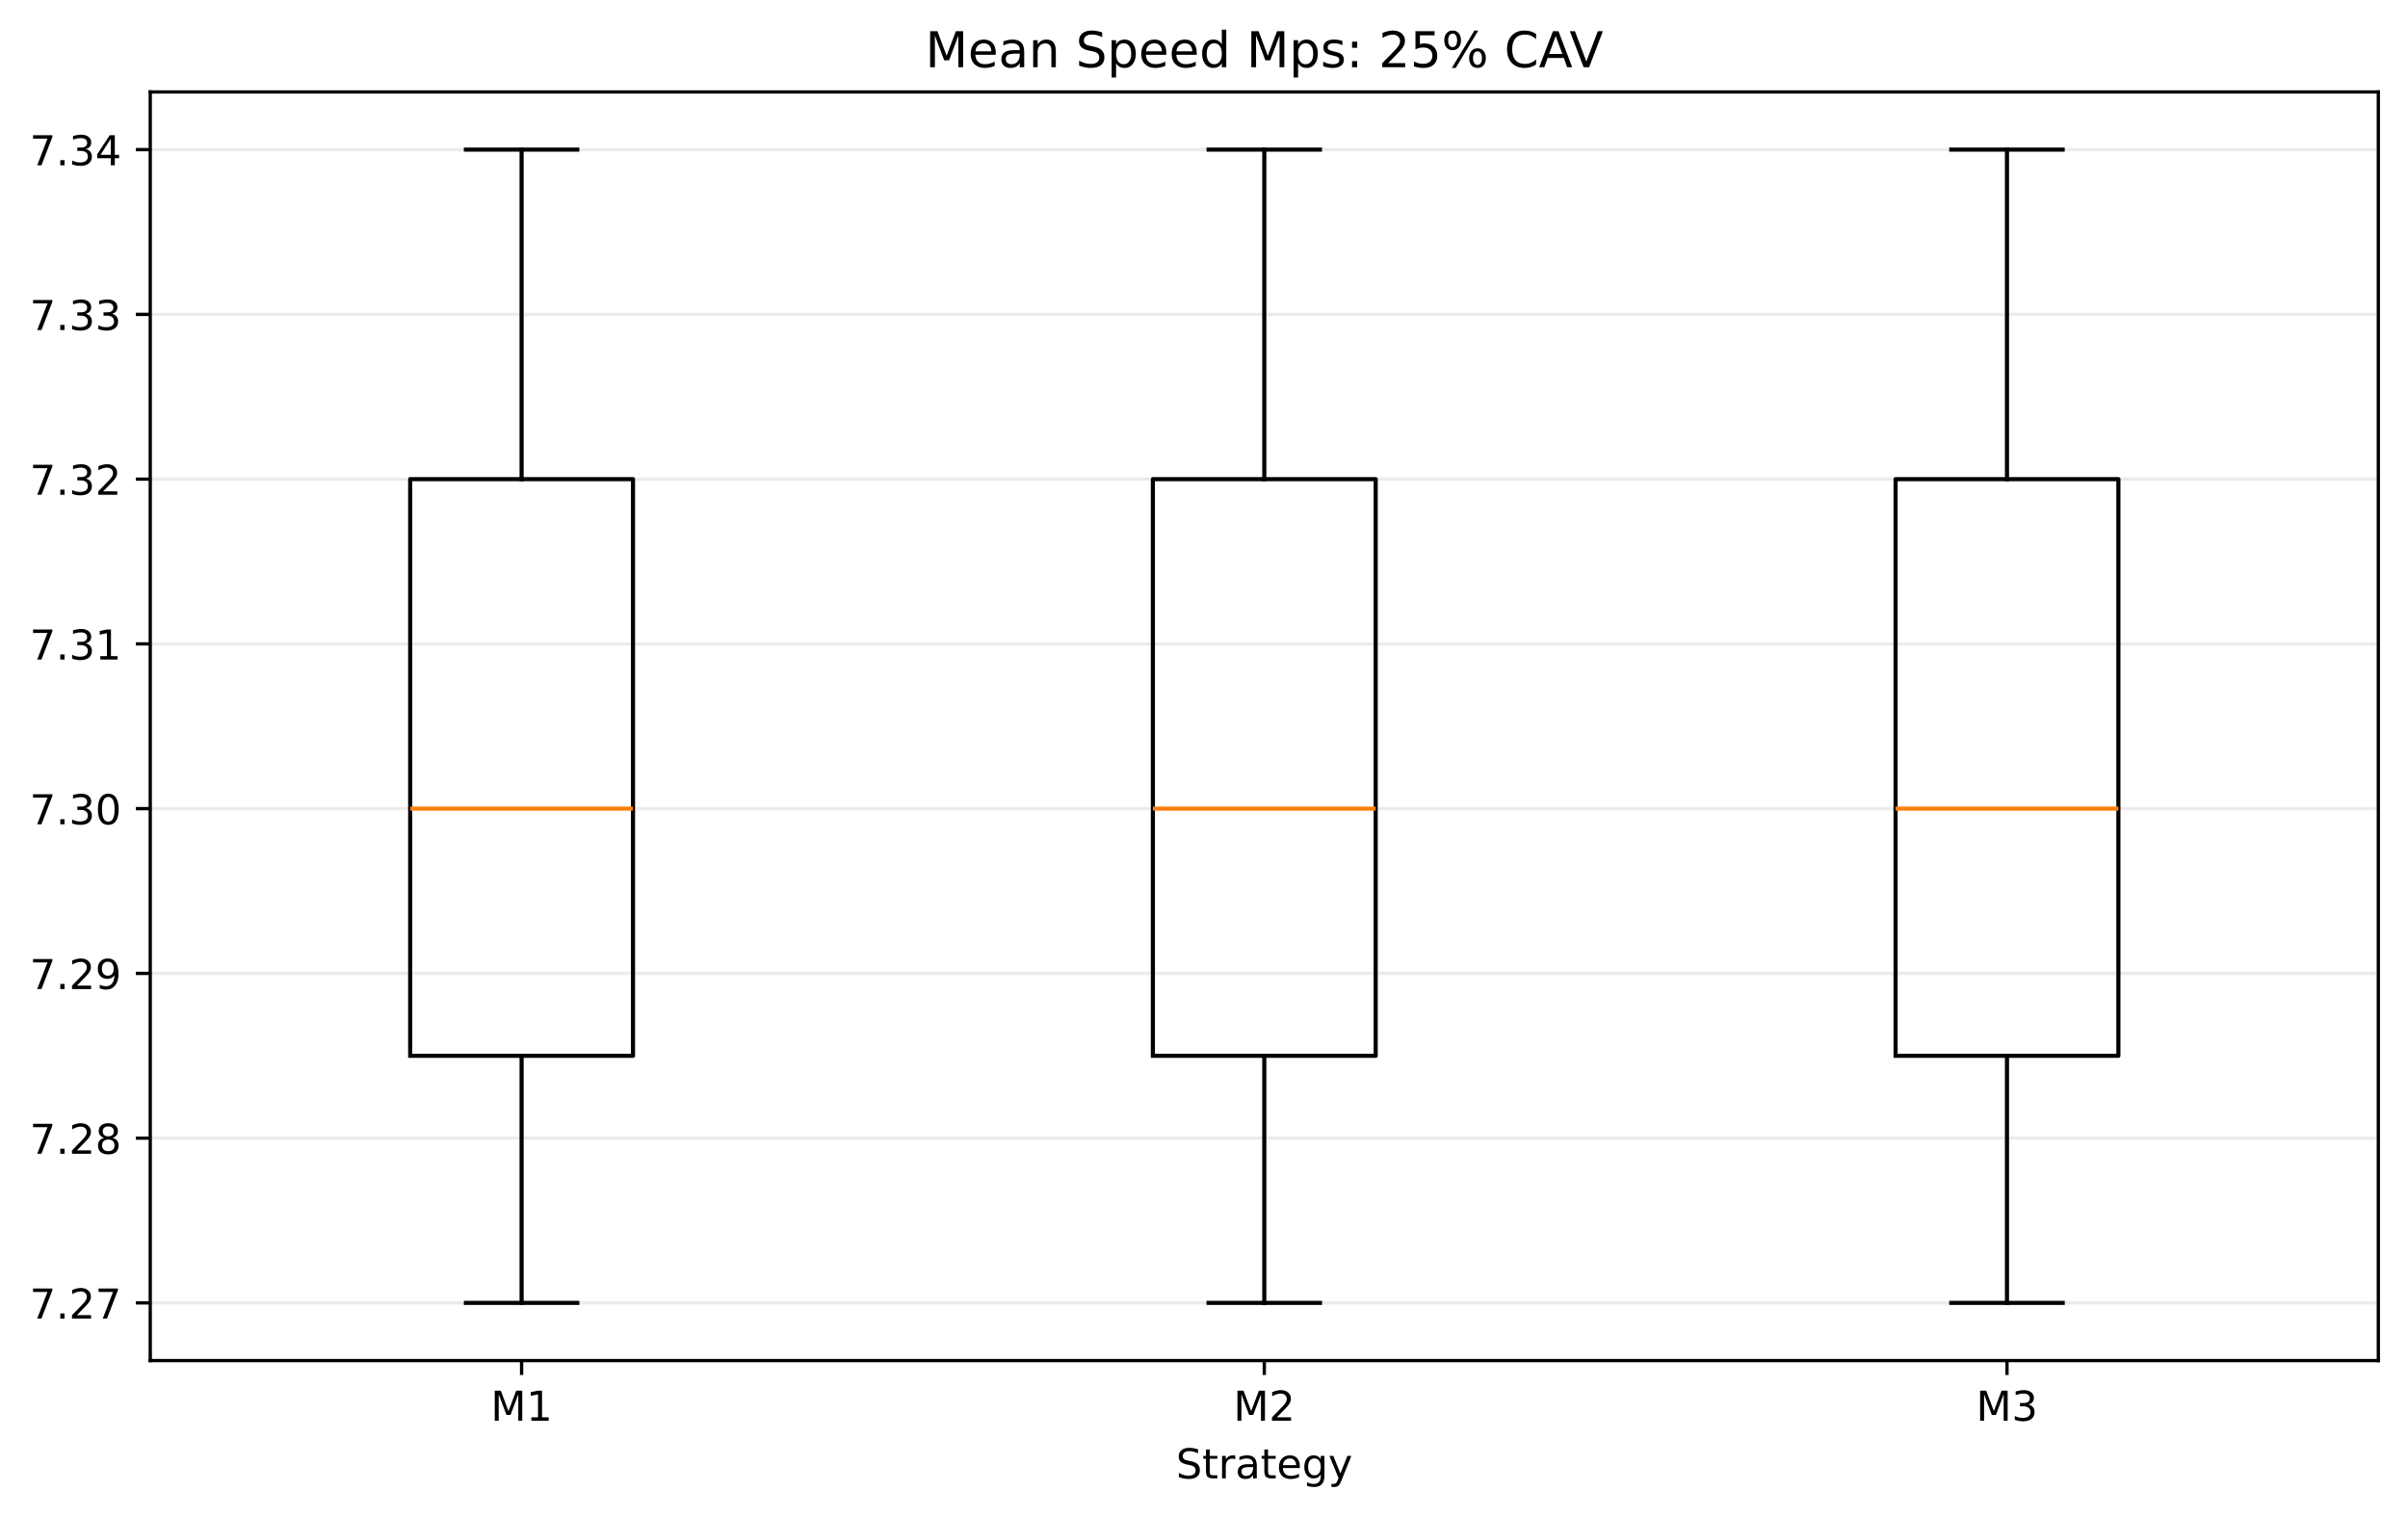
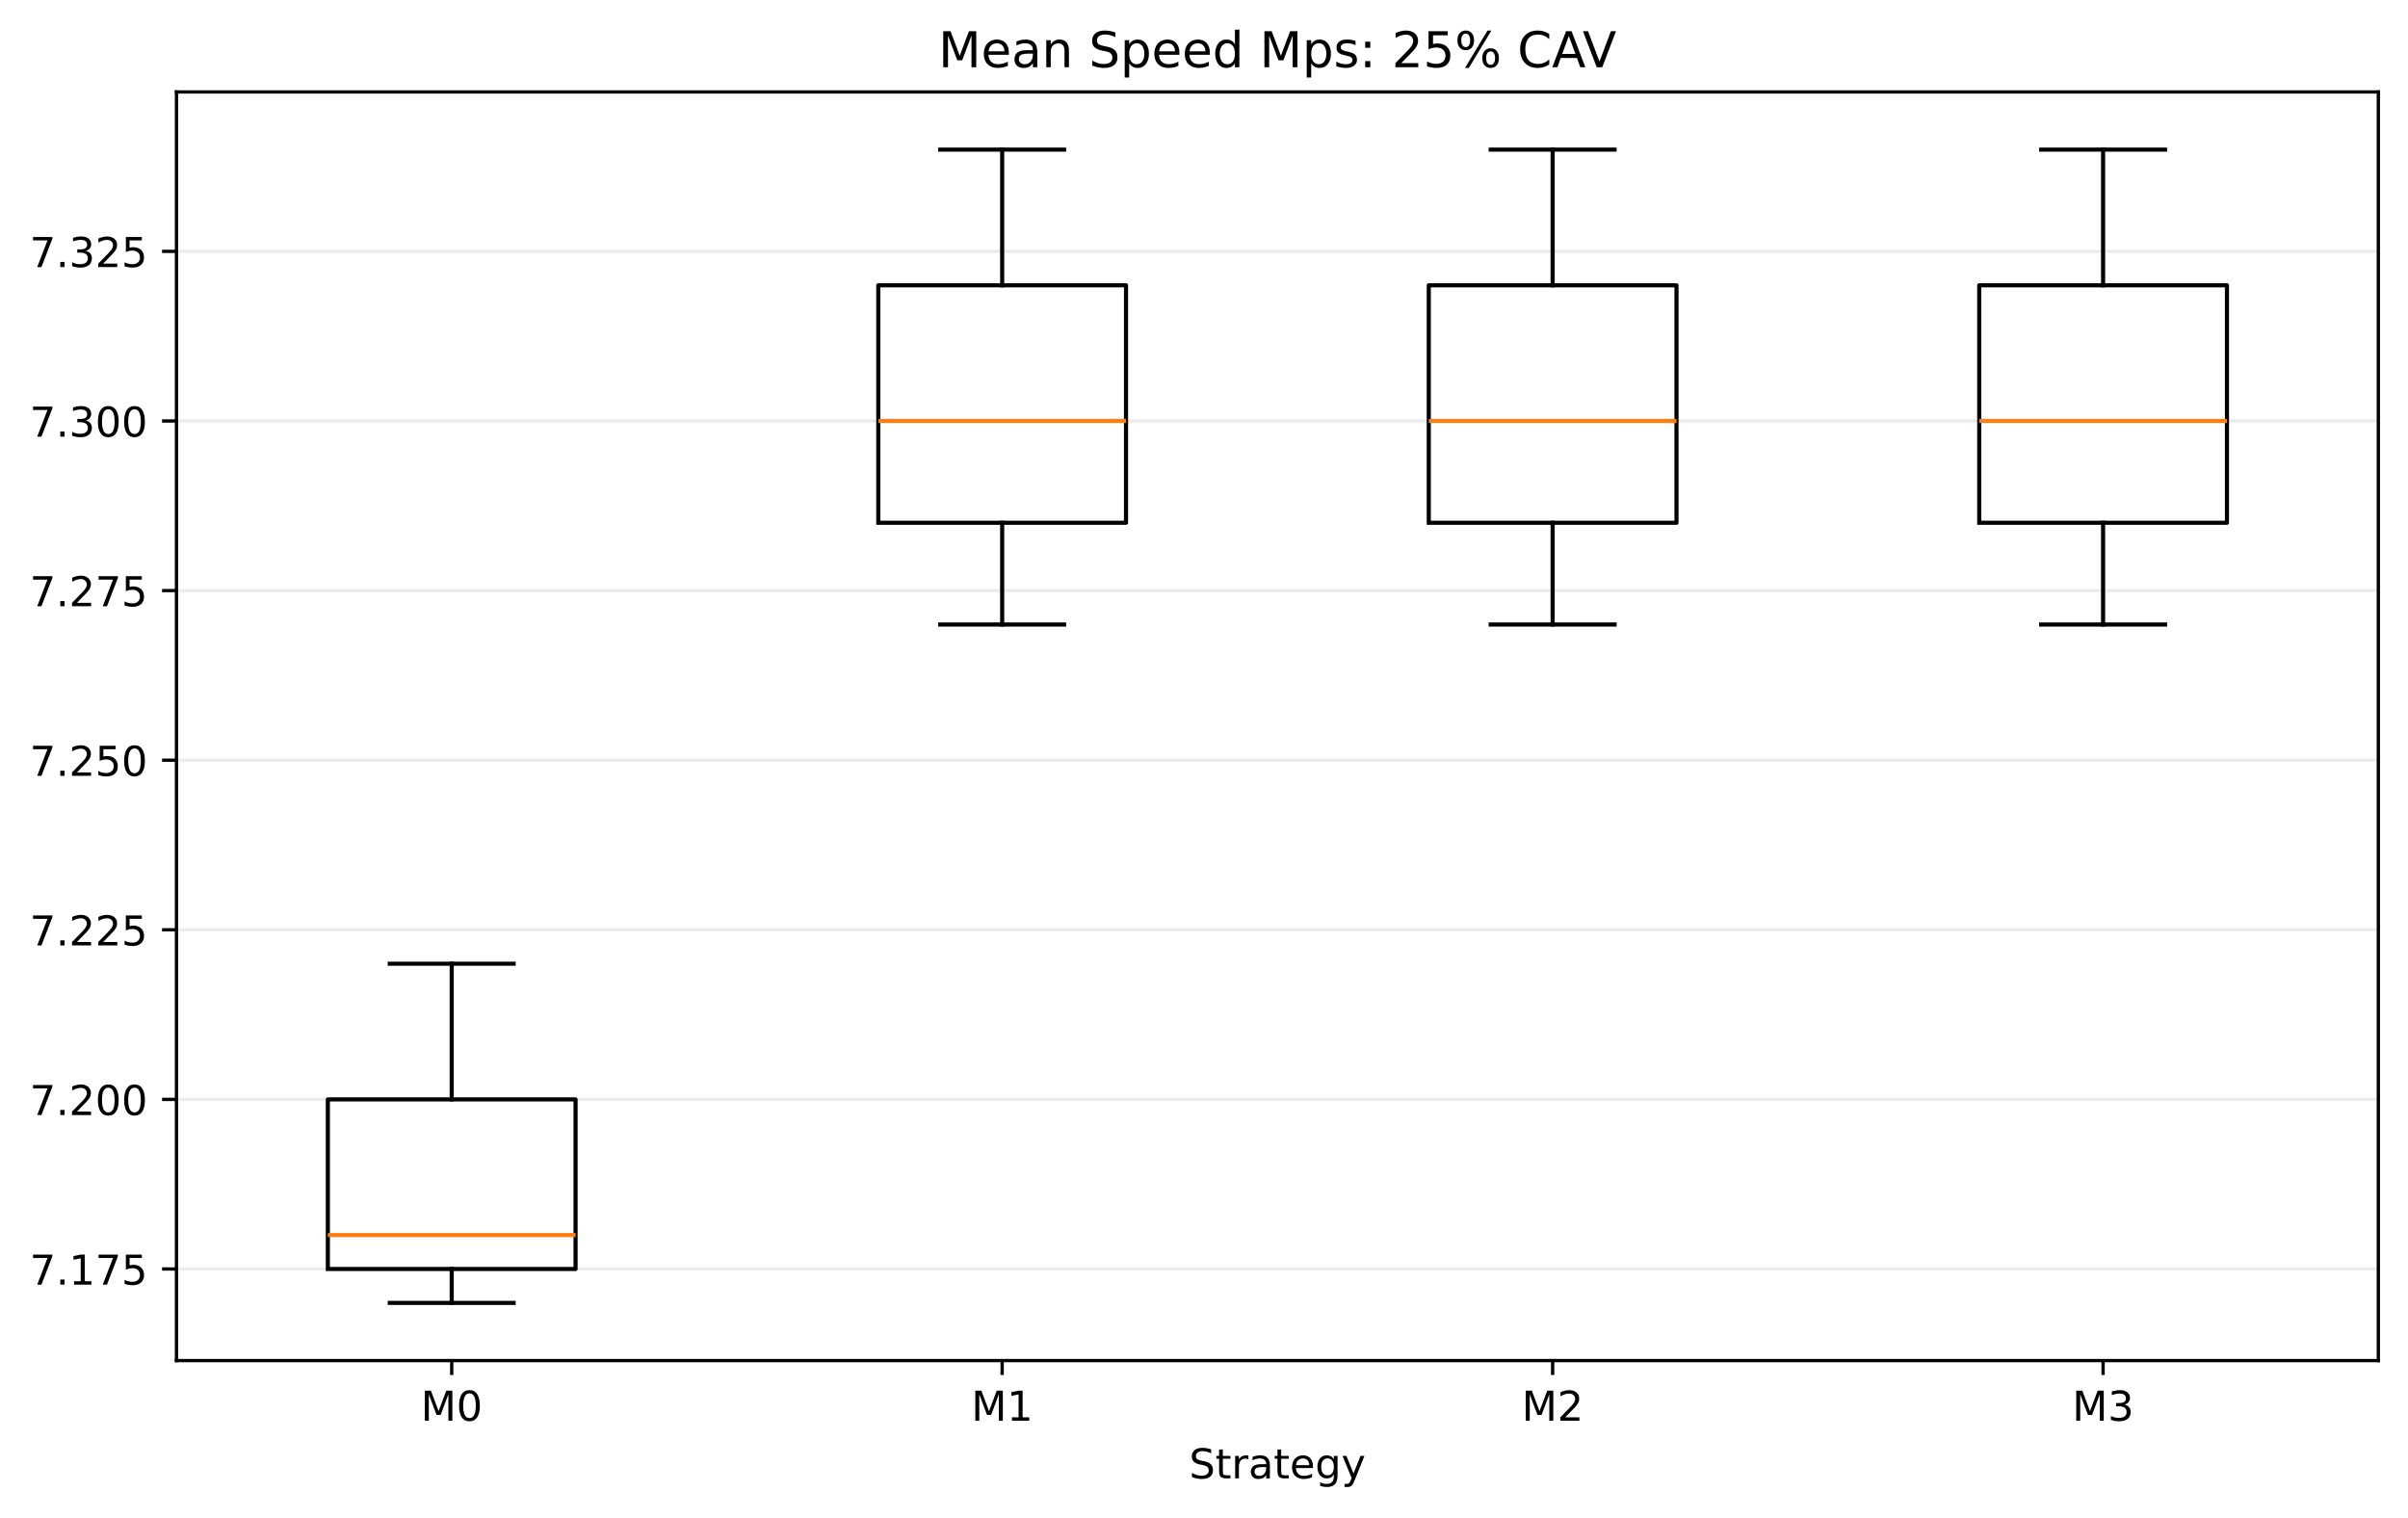
<svg xmlns="http://www.w3.org/2000/svg" xmlns:xlink="http://www.w3.org/1999/xlink" width="584.4pt" height="368.4pt" viewBox="0 0 584.4 368.4" version="1.1">
  <defs>
    <style type="text/css">*{stroke-linejoin: round; stroke-linecap: butt}</style>
  </defs>
  <g id="figure_1">
    <g id="patch_1">
      <path d="M 0 368.4  L 584.4 368.4  L 584.4 0  L 0 0  z " style="fill: #ffffff" />
    </g>
    <g id="axes_1">
      <g id="patch_2">
-         <path d="M 36.466 330.2  L 577.2 330.2  L 577.2 22.318  L 36.466 22.318  z " style="fill: #ffffff" />
+         <path d="M 42.828 330.2  L 577.2 330.2  L 577.2 22.318  L 42.828 22.318  z " style="fill: #ffffff" />
      </g>
      <g id="matplotlib.axis_1">
        <g id="xtick_1">
          <g id="line2d_1">
            <defs>
-               <path id="mbe650e6408" d="M 0 0  L 0 3.5  " style="stroke: #000000; stroke-width: 0.8" />
+               <path id="m010377d86e" d="M 0 0  L 0 3.5  " style="stroke: #000000; stroke-width: 0.8" />
            </defs>
            <g>
-               <use xlink:href="#mbe650e6408" x="126.588" y="330.2" style="stroke: #000000; stroke-width: 0.8" />
+               <use xlink:href="#m010377d86e" x="109.625" y="330.2" style="stroke: #000000; stroke-width: 0.8" />
            </g>
          </g>
          <g id="text_1">
-             <g transform="translate(119.0926 344.7972) scale(0.1 -0.1)">
+             <g transform="translate(102.1292 344.7972) scale(0.1 -0.1)">
              <defs>
                <path id="DejaVuSans-30" d="M 628 4666  L 1569 4666  L 2759 1491  L 3956 4666  L 4897 4666  L 4897 0  L 4281 0  L 4281 4097  L 3078 897  L 2444 897  L 1241 4097  L 1241 0  L 628 0  L 628 4666  z " transform="scale(0.015625)" />
+                 <path id="DejaVuSans-13" d="M 2034 4250  Q 1547 4250 1301 3770  Q 1056 3291 1056 2328  Q 1056 1369 1301 889  Q 1547 409 2034 409  Q 2525 409 2770 889  Q 3016 1369 3016 2328  Q 3016 3291 2770 3770  Q 2525 4250 2034 4250  z M 2034 4750  Q 2819 4750 3233 4129  Q 3647 3509 3647 2328  Q 3647 1150 3233 529  Q 2819 -91 2034 -91  Q 1250 -91 836 529  Q 422 1150 422 2328  Q 422 3509 836 4129  Q 1250 4750 2034 4750  z " transform="scale(0.015625)" />
+               </defs>
+               <use xlink:href="#DejaVuSans-30" />
+               <use xlink:href="#DejaVuSans-13" transform="translate(86.28125 0)" />
+             </g>
+           </g>
+         </g>
+         <g id="xtick_2">
+           <g id="line2d_2">
+             <g>
+               <use xlink:href="#m010377d86e" x="243.217" y="330.2" style="stroke: #000000; stroke-width: 0.8" />
+             </g>
+           </g>
+           <g id="text_2">
+             <g transform="translate(235.7221 344.7972) scale(0.1 -0.1)">
+               <defs>
                <path id="DejaVuSans-14" d="M 794 531  L 1825 531  L 1825 4091  L 703 3866  L 703 4441  L 1819 4666  L 2450 4666  L 2450 531  L 3481 531  L 3481 0  L 794 0  L 794 531  z " transform="scale(0.015625)" />
              </defs>
              <use xlink:href="#DejaVuSans-30" />
              <use xlink:href="#DejaVuSans-14" transform="translate(86.28125 0)" />
            </g>
          </g>
        </g>
-         <g id="xtick_2">
-           <g id="line2d_2">
-             <g>
-               <use xlink:href="#mbe650e6408" x="306.833" y="330.2" style="stroke: #000000; stroke-width: 0.8" />
-             </g>
-           </g>
-           <g id="text_2">
-             <g transform="translate(299.3373 344.7972) scale(0.1 -0.1)">
+         <g id="xtick_3">
+           <g id="line2d_3">
+             <g>
+               <use xlink:href="#m010377d86e" x="376.81" y="330.2" style="stroke: #000000; stroke-width: 0.8" />
+             </g>
+           </g>
+           <g id="text_3">
+             <g transform="translate(369.3149 344.7972) scale(0.1 -0.1)">
              <defs>
                <path id="DejaVuSans-15" d="M 1228 531  L 3431 531  L 3431 0  L 469 0  L 469 531  Q 828 903 1448 1529  Q 2069 2156 2228 2338  Q 2531 2678 2651 2914  Q 2772 3150 2772 3378  Q 2772 3750 2511 3984  Q 2250 4219 1831 4219  Q 1534 4219 1204 4116  Q 875 4013 500 3803  L 500 4441  Q 881 4594 1212 4672  Q 1544 4750 1819 4750  Q 2544 4750 2975 4387  Q 3406 4025 3406 3419  Q 3406 3131 3298 2873  Q 3191 2616 2906 2266  Q 2828 2175 2409 1742  Q 1991 1309 1228 531  z " transform="scale(0.015625)" />
              </defs>
              <use xlink:href="#DejaVuSans-30" />
              <use xlink:href="#DejaVuSans-15" transform="translate(86.28125 0)" />
            </g>
          </g>
        </g>
-         <g id="xtick_3">
-           <g id="line2d_3">
-             <g>
-               <use xlink:href="#mbe650e6408" x="487.077" y="330.2" style="stroke: #000000; stroke-width: 0.8" />
-             </g>
-           </g>
-           <g id="text_3">
-             <g transform="translate(479.5819 344.7972) scale(0.1 -0.1)">
+         <g id="xtick_4">
+           <g id="line2d_4">
+             <g>
+               <use xlink:href="#m010377d86e" x="510.403" y="330.2" style="stroke: #000000; stroke-width: 0.8" />
+             </g>
+           </g>
+           <g id="text_4">
+             <g transform="translate(502.9078 344.7972) scale(0.1 -0.1)">
              <defs>
                <path id="DejaVuSans-16" d="M 2597 2516  Q 3050 2419 3304 2112  Q 3559 1806 3559 1356  Q 3559 666 3084 287  Q 2609 -91 1734 -91  Q 1441 -91 1130 -33  Q 819 25 488 141  L 488 750  Q 750 597 1062 519  Q 1375 441 1716 441  Q 2309 441 2620 675  Q 2931 909 2931 1356  Q 2931 1769 2642 2001  Q 2353 2234 1838 2234  L 1294 2234  L 1294 2753  L 1863 2753  Q 2328 2753 2575 2939  Q 2822 3125 2822 3475  Q 2822 3834 2567 4026  Q 2313 4219 1838 4219  Q 1578 4219 1281 4162  Q 984 4106 628 3988  L 628 4550  Q 988 4650 1302 4700  Q 1616 4750 1894 4750  Q 2613 4750 3031 4423  Q 3450 4097 3450 3541  Q 3450 3153 3228 2886  Q 3006 2619 2597 2516  z " transform="scale(0.015625)" />
              </defs>
              <use xlink:href="#DejaVuSans-30" />
              <use xlink:href="#DejaVuSans-16" transform="translate(86.28125 0)" />
            </g>
          </g>
        </g>
-         <g id="text_4">
-           <g transform="translate(285.4084 358.7972) scale(0.1 -0.1)">
+         <g id="text_5">
+           <g transform="translate(288.5896 358.7972) scale(0.1 -0.1)">
            <defs>
              <path id="DejaVuSans-36" d="M 3425 4513  L 3425 3897  Q 3066 4069 2747 4153  Q 2428 4238 2131 4238  Q 1616 4238 1336 4038  Q 1056 3838 1056 3469  Q 1056 3159 1242 3001  Q 1428 2844 1947 2747  L 2328 2669  Q 3034 2534 3370 2195  Q 3706 1856 3706 1288  Q 3706 609 3251 259  Q 2797 -91 1919 -91  Q 1588 -91 1214 -16  Q 841 59 441 206  L 441 856  Q 825 641 1194 531  Q 1563 422 1919 422  Q 2459 422 2753 634  Q 3047 847 3047 1241  Q 3047 1584 2836 1778  Q 2625 1972 2144 2069  L 1759 2144  Q 1053 2284 737 2584  Q 422 2884 422 3419  Q 422 4038 858 4394  Q 1294 4750 2059 4750  Q 2388 4750 2728 4690  Q 3069 4631 3425 4513  z " transform="scale(0.015625)" />
              <path id="DejaVuSans-57" d="M 1172 4494  L 1172 3500  L 2356 3500  L 2356 3053  L 1172 3053  L 1172 1153  Q 1172 725 1289 603  Q 1406 481 1766 481  L 2356 481  L 2356 0  L 1766 0  Q 1100 0 847 248  Q 594 497 594 1153  L 594 3053  L 172 3053  L 172 3500  L 594 3500  L 594 4494  L 1172 4494  z " transform="scale(0.015625)" />
              <path id="DejaVuSans-55" d="M 2631 2963  Q 2534 3019 2420 3045  Q 2306 3072 2169 3072  Q 1681 3072 1420 2755  Q 1159 2438 1159 1844  L 1159 0  L 581 0  L 581 3500  L 1159 3500  L 1159 2956  Q 1341 3275 1631 3429  Q 1922 3584 2338 3584  Q 2397 3584 2469 3576  Q 2541 3569 2628 3553  L 2631 2963  z " transform="scale(0.015625)" />
              <path id="DejaVuSans-44" d="M 2194 1759  Q 1497 1759 1228 1600  Q 959 1441 959 1056  Q 959 750 1161 570  Q 1363 391 1709 391  Q 2188 391 2477 730  Q 2766 1069 2766 1631  L 2766 1759  L 2194 1759  z M 3341 1997  L 3341 0  L 2766 0  L 2766 531  Q 2569 213 2275 61  Q 1981 -91 1556 -91  Q 1019 -91 701 211  Q 384 513 384 1019  Q 384 1609 779 1909  Q 1175 2209 1959 2209  L 2766 2209  L 2766 2266  Q 2766 2663 2505 2880  Q 2244 3097 1772 3097  Q 1472 3097 1187 3025  Q 903 2953 641 2809  L 641 3341  Q 956 3463 1253 3523  Q 1550 3584 1831 3584  Q 2591 3584 2966 3190  Q 3341 2797 3341 1997  z " transform="scale(0.015625)" />
              <path id="DejaVuSans-48" d="M 3597 1894  L 3597 1613  L 953 1613  Q 991 1019 1311 708  Q 1631 397 2203 397  Q 2534 397 2845 478  Q 3156 559 3463 722  L 3463 178  Q 3153 47 2828 -22  Q 2503 -91 2169 -91  Q 1331 -91 842 396  Q 353 884 353 1716  Q 353 2575 817 3079  Q 1281 3584 2069 3584  Q 2775 3584 3186 3129  Q 3597 2675 3597 1894  z M 3022 2063  Q 3016 2534 2758 2815  Q 2500 3097 2075 3097  Q 1594 3097 1305 2825  Q 1016 2553 972 2059  L 3022 2063  z " transform="scale(0.015625)" />
              <path id="DejaVuSans-4a" d="M 2906 1791  Q 2906 2416 2648 2759  Q 2391 3103 1925 3103  Q 1463 3103 1205 2759  Q 947 2416 947 1791  Q 947 1169 1205 825  Q 1463 481 1925 481  Q 2391 481 2648 825  Q 2906 1169 2906 1791  z M 3481 434  Q 3481 -459 3084 -895  Q 2688 -1331 1869 -1331  Q 1566 -1331 1297 -1286  Q 1028 -1241 775 -1147  L 775 -588  Q 1028 -725 1275 -790  Q 1522 -856 1778 -856  Q 2344 -856 2625 -561  Q 2906 -266 2906 331  L 2906 616  Q 2728 306 2450 153  Q 2172 0 1784 0  Q 1141 0 747 490  Q 353 981 353 1791  Q 353 2603 747 3093  Q 1141 3584 1784 3584  Q 2172 3584 2450 3431  Q 2728 3278 2906 2969  L 2906 3500  L 3481 3500  L 3481 434  z " transform="scale(0.015625)" />
              <path id="DejaVuSans-5c" d="M 2059 -325  Q 1816 -950 1584 -1140  Q 1353 -1331 966 -1331  L 506 -1331  L 506 -850  L 844 -850  Q 1081 -850 1212 -737  Q 1344 -625 1503 -206  L 1606 56  L 191 3500  L 800 3500  L 1894 763  L 2988 3500  L 3597 3500  L 2059 -325  z " transform="scale(0.015625)" />
            </defs>
            <use xlink:href="#DejaVuSans-36" />
            <use xlink:href="#DejaVuSans-57" transform="translate(63.48438 0)" />
            <use xlink:href="#DejaVuSans-55" transform="translate(102.6875 0)" />
            <use xlink:href="#DejaVuSans-44" transform="translate(143.7969 0)" />
            <use xlink:href="#DejaVuSans-57" transform="translate(205.0781 0)" />
            <use xlink:href="#DejaVuSans-48" transform="translate(244.2812 0)" />
            <use xlink:href="#DejaVuSans-4a" transform="translate(305.8125 0)" />
            <use xlink:href="#DejaVuSans-5c" transform="translate(369.2969 0)" />
          </g>
        </g>
      </g>
      <g id="matplotlib.axis_2">
        <g id="ytick_1">
-           <g id="line2d_4">
-             <path d="M 36.466 316.205  L 577.2 316.205  " clip-path="url(#p9c438703ad)" style="fill: none; stroke: #b0b0b0; stroke-opacity: 0.25; stroke-width: 0.8; stroke-linecap: square" />
-           </g>
          <g id="line2d_5">
+             <path d="M 42.828 307.973  L 577.2 307.973  " clip-path="url(#p3aa6c731b6)" style="fill: none; stroke: #b0b0b0; stroke-opacity: 0.25; stroke-width: 0.8; stroke-linecap: square" />
+           </g>
+           <g id="line2d_6">
            <defs>
-               <path id="m21c03a5bb1" d="M 0 0  L -3.5 0  " style="stroke: #000000; stroke-width: 0.8" />
+               <path id="mb715a6e8cb" d="M 0 0  L -3.5 0  " style="stroke: #000000; stroke-width: 0.8" />
            </defs>
            <g>
-               <use xlink:href="#m21c03a5bb1" x="36.466" y="316.205" style="stroke: #000000; stroke-width: 0.8" />
-             </g>
-           </g>
-           <g id="text_5">
-             <g transform="translate(7.2 320.0037) scale(0.1 -0.1)">
+               <use xlink:href="#mb715a6e8cb" x="42.828" y="307.973" style="stroke: #000000; stroke-width: 0.8" />
+             </g>
+           </g>
+           <g id="text_6">
+             <g transform="translate(7.2 311.7716) scale(0.1 -0.1)">
              <defs>
                <path id="DejaVuSans-1a" d="M 525 4666  L 3525 4666  L 3525 4397  L 1831 0  L 1172 0  L 2766 4134  L 525 4134  L 525 4666  z " transform="scale(0.015625)" />
                <path id="DejaVuSans-11" d="M 684 794  L 1344 794  L 1344 0  L 684 0  L 684 794  z " transform="scale(0.015625)" />
-               </defs>
+                 <path id="DejaVuSans-18" d="M 691 4666  L 3169 4666  L 3169 4134  L 1269 4134  L 1269 2991  Q 1406 3038 1543 3061  Q 1681 3084 1819 3084  Q 2600 3084 3056 2656  Q 3513 2228 3513 1497  Q 3513 744 3044 326  Q 2575 -91 1722 -91  Q 1428 -91 1123 -41  Q 819 9 494 109  L 494 744  Q 775 591 1075 516  Q 1375 441 1709 441  Q 2250 441 2565 725  Q 2881 1009 2881 1497  Q 2881 1984 2565 2268  Q 2250 2553 1709 2553  Q 1456 2553 1204 2497  Q 953 2441 691 2322  L 691 4666  z " transform="scale(0.015625)" />
+               </defs>
+               <use xlink:href="#DejaVuSans-1a" />
+               <use xlink:href="#DejaVuSans-11" transform="translate(63.625 0)" />
+               <use xlink:href="#DejaVuSans-14" transform="translate(95.40625 0)" />
+               <use xlink:href="#DejaVuSans-1a" transform="translate(159.0312 0)" />
+               <use xlink:href="#DejaVuSans-18" transform="translate(222.6562 0)" />
+             </g>
+           </g>
+         </g>
+         <g id="ytick_2">
+           <g id="line2d_7">
+             <path d="M 42.828 266.812  L 577.2 266.812  " clip-path="url(#p3aa6c731b6)" style="fill: none; stroke: #b0b0b0; stroke-opacity: 0.25; stroke-width: 0.8; stroke-linecap: square" />
+           </g>
+           <g id="line2d_8">
+             <g>
+               <use xlink:href="#mb715a6e8cb" x="42.828" y="266.812" style="stroke: #000000; stroke-width: 0.8" />
+             </g>
+           </g>
+           <g id="text_7">
+             <g transform="translate(7.2 270.611) scale(0.1 -0.1)">
+               <use xlink:href="#DejaVuSans-1a" />
+               <use xlink:href="#DejaVuSans-11" transform="translate(63.625 0)" />
+               <use xlink:href="#DejaVuSans-15" transform="translate(95.40625 0)" />
+               <use xlink:href="#DejaVuSans-13" transform="translate(159.0312 0)" />
+               <use xlink:href="#DejaVuSans-13" transform="translate(222.6562 0)" />
+             </g>
+           </g>
+         </g>
+         <g id="ytick_3">
+           <g id="line2d_9">
+             <path d="M 42.828 225.652  L 577.2 225.652  " clip-path="url(#p3aa6c731b6)" style="fill: none; stroke: #b0b0b0; stroke-opacity: 0.25; stroke-width: 0.8; stroke-linecap: square" />
+           </g>
+           <g id="line2d_10">
+             <g>
+               <use xlink:href="#mb715a6e8cb" x="42.828" y="225.652" style="stroke: #000000; stroke-width: 0.8" />
+             </g>
+           </g>
+           <g id="text_8">
+             <g transform="translate(7.2 229.4504) scale(0.1 -0.1)">
+               <use xlink:href="#DejaVuSans-1a" />
+               <use xlink:href="#DejaVuSans-11" transform="translate(63.625 0)" />
+               <use xlink:href="#DejaVuSans-15" transform="translate(95.40625 0)" />
+               <use xlink:href="#DejaVuSans-15" transform="translate(159.0312 0)" />
+               <use xlink:href="#DejaVuSans-18" transform="translate(222.6562 0)" />
+             </g>
+           </g>
+         </g>
+         <g id="ytick_4">
+           <g id="line2d_11">
+             <path d="M 42.828 184.491  L 577.2 184.491  " clip-path="url(#p3aa6c731b6)" style="fill: none; stroke: #b0b0b0; stroke-opacity: 0.25; stroke-width: 0.8; stroke-linecap: square" />
+           </g>
+           <g id="line2d_12">
+             <g>
+               <use xlink:href="#mb715a6e8cb" x="42.828" y="184.491" style="stroke: #000000; stroke-width: 0.8" />
+             </g>
+           </g>
+           <g id="text_9">
+             <g transform="translate(7.2 188.2898) scale(0.1 -0.1)">
+               <use xlink:href="#DejaVuSans-1a" />
+               <use xlink:href="#DejaVuSans-11" transform="translate(63.625 0)" />
+               <use xlink:href="#DejaVuSans-15" transform="translate(95.40625 0)" />
+               <use xlink:href="#DejaVuSans-18" transform="translate(159.0312 0)" />
+               <use xlink:href="#DejaVuSans-13" transform="translate(222.6562 0)" />
+             </g>
+           </g>
+         </g>
+         <g id="ytick_5">
+           <g id="line2d_13">
+             <path d="M 42.828 143.33  L 577.2 143.33  " clip-path="url(#p3aa6c731b6)" style="fill: none; stroke: #b0b0b0; stroke-opacity: 0.25; stroke-width: 0.8; stroke-linecap: square" />
+           </g>
+           <g id="line2d_14">
+             <g>
+               <use xlink:href="#mb715a6e8cb" x="42.828" y="143.33" style="stroke: #000000; stroke-width: 0.8" />
+             </g>
+           </g>
+           <g id="text_10">
+             <g transform="translate(7.2 147.1292) scale(0.1 -0.1)">
              <use xlink:href="#DejaVuSans-1a" />
              <use xlink:href="#DejaVuSans-11" transform="translate(63.625 0)" />
              <use xlink:href="#DejaVuSans-15" transform="translate(95.40625 0)" />
              <use xlink:href="#DejaVuSans-1a" transform="translate(159.0312 0)" />
-             </g>
-           </g>
-         </g>
-         <g id="ytick_2">
-           <g id="line2d_6">
-             <path d="M 36.466 276.22  L 577.2 276.22  " clip-path="url(#p9c438703ad)" style="fill: none; stroke: #b0b0b0; stroke-opacity: 0.25; stroke-width: 0.8; stroke-linecap: square" />
-           </g>
-           <g id="line2d_7">
-             <g>
-               <use xlink:href="#m21c03a5bb1" x="36.466" y="276.22" style="stroke: #000000; stroke-width: 0.8" />
-             </g>
-           </g>
-           <g id="text_6">
-             <g transform="translate(7.2 280.0191) scale(0.1 -0.1)">
-               <defs>
-                 <path id="DejaVuSans-1b" d="M 2034 2216  Q 1584 2216 1326 1975  Q 1069 1734 1069 1313  Q 1069 891 1326 650  Q 1584 409 2034 409  Q 2484 409 2743 651  Q 3003 894 3003 1313  Q 3003 1734 2745 1975  Q 2488 2216 2034 2216  z M 1403 2484  Q 997 2584 770 2862  Q 544 3141 544 3541  Q 544 4100 942 4425  Q 1341 4750 2034 4750  Q 2731 4750 3128 4425  Q 3525 4100 3525 3541  Q 3525 3141 3298 2862  Q 3072 2584 2669 2484  Q 3125 2378 3379 2068  Q 3634 1759 3634 1313  Q 3634 634 3220 271  Q 2806 -91 2034 -91  Q 1263 -91 848 271  Q 434 634 434 1313  Q 434 1759 690 2068  Q 947 2378 1403 2484  z M 1172 3481  Q 1172 3119 1398 2916  Q 1625 2713 2034 2713  Q 2441 2713 2670 2916  Q 2900 3119 2900 3481  Q 2900 3844 2670 4047  Q 2441 4250 2034 4250  Q 1625 4250 1398 4047  Q 1172 3844 1172 3481  z " transform="scale(0.015625)" />
-               </defs>
-               <use xlink:href="#DejaVuSans-1a" />
-               <use xlink:href="#DejaVuSans-11" transform="translate(63.625 0)" />
-               <use xlink:href="#DejaVuSans-15" transform="translate(95.40625 0)" />
-               <use xlink:href="#DejaVuSans-1b" transform="translate(159.0312 0)" />
-             </g>
-           </g>
-         </g>
-         <g id="ytick_3">
-           <g id="line2d_8">
-             <path d="M 36.466 236.236  L 577.2 236.236  " clip-path="url(#p9c438703ad)" style="fill: none; stroke: #b0b0b0; stroke-opacity: 0.25; stroke-width: 0.8; stroke-linecap: square" />
-           </g>
-           <g id="line2d_9">
-             <g>
-               <use xlink:href="#m21c03a5bb1" x="36.466" y="236.236" style="stroke: #000000; stroke-width: 0.8" />
-             </g>
-           </g>
-           <g id="text_7">
-             <g transform="translate(7.2 240.0345) scale(0.1 -0.1)">
-               <defs>
-                 <path id="DejaVuSans-1c" d="M 703 97  L 703 672  Q 941 559 1184 500  Q 1428 441 1663 441  Q 2288 441 2617 861  Q 2947 1281 2994 2138  Q 2813 1869 2534 1725  Q 2256 1581 1919 1581  Q 1219 1581 811 2004  Q 403 2428 403 3163  Q 403 3881 828 4315  Q 1253 4750 1959 4750  Q 2769 4750 3195 4129  Q 3622 3509 3622 2328  Q 3622 1225 3098 567  Q 2575 -91 1691 -91  Q 1453 -91 1209 -44  Q 966 3 703 97  z M 1959 2075  Q 2384 2075 2632 2365  Q 2881 2656 2881 3163  Q 2881 3666 2632 3958  Q 2384 4250 1959 4250  Q 1534 4250 1286 3958  Q 1038 3666 1038 3163  Q 1038 2656 1286 2365  Q 1534 2075 1959 2075  z " transform="scale(0.015625)" />
-               </defs>
-               <use xlink:href="#DejaVuSans-1a" />
-               <use xlink:href="#DejaVuSans-11" transform="translate(63.625 0)" />
-               <use xlink:href="#DejaVuSans-15" transform="translate(95.40625 0)" />
-               <use xlink:href="#DejaVuSans-1c" transform="translate(159.0312 0)" />
-             </g>
-           </g>
-         </g>
-         <g id="ytick_4">
-           <g id="line2d_10">
-             <path d="M 36.466 196.251  L 577.2 196.251  " clip-path="url(#p9c438703ad)" style="fill: none; stroke: #b0b0b0; stroke-opacity: 0.25; stroke-width: 0.8; stroke-linecap: square" />
-           </g>
-           <g id="line2d_11">
-             <g>
-               <use xlink:href="#m21c03a5bb1" x="36.466" y="196.251" style="stroke: #000000; stroke-width: 0.8" />
-             </g>
-           </g>
-           <g id="text_8">
-             <g transform="translate(7.2 200.0499) scale(0.1 -0.1)">
-               <defs>
-                 <path id="DejaVuSans-13" d="M 2034 4250  Q 1547 4250 1301 3770  Q 1056 3291 1056 2328  Q 1056 1369 1301 889  Q 1547 409 2034 409  Q 2525 409 2770 889  Q 3016 1369 3016 2328  Q 3016 3291 2770 3770  Q 2525 4250 2034 4250  z M 2034 4750  Q 2819 4750 3233 4129  Q 3647 3509 3647 2328  Q 3647 1150 3233 529  Q 2819 -91 2034 -91  Q 1250 -91 836 529  Q 422 1150 422 2328  Q 422 3509 836 4129  Q 1250 4750 2034 4750  z " transform="scale(0.015625)" />
-               </defs>
+               <use xlink:href="#DejaVuSans-18" transform="translate(222.6562 0)" />
+             </g>
+           </g>
+         </g>
+         <g id="ytick_6">
+           <g id="line2d_15">
+             <path d="M 42.828 102.17  L 577.2 102.17  " clip-path="url(#p3aa6c731b6)" style="fill: none; stroke: #b0b0b0; stroke-opacity: 0.25; stroke-width: 0.8; stroke-linecap: square" />
+           </g>
+           <g id="line2d_16">
+             <g>
+               <use xlink:href="#mb715a6e8cb" x="42.828" y="102.17" style="stroke: #000000; stroke-width: 0.8" />
+             </g>
+           </g>
+           <g id="text_11">
+             <g transform="translate(7.2 105.9685) scale(0.1 -0.1)">
              <use xlink:href="#DejaVuSans-1a" />
              <use xlink:href="#DejaVuSans-11" transform="translate(63.625 0)" />
              <use xlink:href="#DejaVuSans-16" transform="translate(95.40625 0)" />
              <use xlink:href="#DejaVuSans-13" transform="translate(159.0312 0)" />
-             </g>
-           </g>
-         </g>
-         <g id="ytick_5">
-           <g id="line2d_12">
-             <path d="M 36.466 156.267  L 577.2 156.267  " clip-path="url(#p9c438703ad)" style="fill: none; stroke: #b0b0b0; stroke-opacity: 0.25; stroke-width: 0.8; stroke-linecap: square" />
-           </g>
-           <g id="line2d_13">
-             <g>
-               <use xlink:href="#m21c03a5bb1" x="36.466" y="156.267" style="stroke: #000000; stroke-width: 0.8" />
-             </g>
-           </g>
-           <g id="text_9">
-             <g transform="translate(7.2 160.0654) scale(0.1 -0.1)">
-               <use xlink:href="#DejaVuSans-1a" />
-               <use xlink:href="#DejaVuSans-11" transform="translate(63.625 0)" />
-               <use xlink:href="#DejaVuSans-16" transform="translate(95.40625 0)" />
-               <use xlink:href="#DejaVuSans-14" transform="translate(159.0312 0)" />
-             </g>
-           </g>
-         </g>
-         <g id="ytick_6">
-           <g id="line2d_14">
-             <path d="M 36.466 116.282  L 577.2 116.282  " clip-path="url(#p9c438703ad)" style="fill: none; stroke: #b0b0b0; stroke-opacity: 0.25; stroke-width: 0.8; stroke-linecap: square" />
-           </g>
-           <g id="line2d_15">
-             <g>
-               <use xlink:href="#m21c03a5bb1" x="36.466" y="116.282" style="stroke: #000000; stroke-width: 0.8" />
-             </g>
-           </g>
-           <g id="text_10">
-             <g transform="translate(7.2 120.0808) scale(0.1 -0.1)">
+               <use xlink:href="#DejaVuSans-13" transform="translate(222.6562 0)" />
+             </g>
+           </g>
+         </g>
+         <g id="ytick_7">
+           <g id="line2d_17">
+             <path d="M 42.828 61.009  L 577.2 61.009  " clip-path="url(#p3aa6c731b6)" style="fill: none; stroke: #b0b0b0; stroke-opacity: 0.25; stroke-width: 0.8; stroke-linecap: square" />
+           </g>
+           <g id="line2d_18">
+             <g>
+               <use xlink:href="#mb715a6e8cb" x="42.828" y="61.009" style="stroke: #000000; stroke-width: 0.8" />
+             </g>
+           </g>
+           <g id="text_12">
+             <g transform="translate(7.2 64.80793) scale(0.1 -0.1)">
              <use xlink:href="#DejaVuSans-1a" />
              <use xlink:href="#DejaVuSans-11" transform="translate(63.625 0)" />
              <use xlink:href="#DejaVuSans-16" transform="translate(95.40625 0)" />
              <use xlink:href="#DejaVuSans-15" transform="translate(159.0312 0)" />
-             </g>
-           </g>
-         </g>
-         <g id="ytick_7">
-           <g id="line2d_16">
-             <path d="M 36.466 76.297  L 577.2 76.297  " clip-path="url(#p9c438703ad)" style="fill: none; stroke: #b0b0b0; stroke-opacity: 0.25; stroke-width: 0.8; stroke-linecap: square" />
-           </g>
-           <g id="line2d_17">
-             <g>
-               <use xlink:href="#m21c03a5bb1" x="36.466" y="76.297" style="stroke: #000000; stroke-width: 0.8" />
-             </g>
-           </g>
-           <g id="text_11">
-             <g transform="translate(7.2 80.09616) scale(0.1 -0.1)">
-               <use xlink:href="#DejaVuSans-1a" />
-               <use xlink:href="#DejaVuSans-11" transform="translate(63.625 0)" />
-               <use xlink:href="#DejaVuSans-16" transform="translate(95.40625 0)" />
-               <use xlink:href="#DejaVuSans-16" transform="translate(159.0312 0)" />
-             </g>
-           </g>
-         </g>
-         <g id="ytick_8">
-           <g id="line2d_18">
-             <path d="M 36.466 36.313  L 577.2 36.313  " clip-path="url(#p9c438703ad)" style="fill: none; stroke: #b0b0b0; stroke-opacity: 0.25; stroke-width: 0.8; stroke-linecap: square" />
-           </g>
-           <g id="line2d_19">
-             <g>
-               <use xlink:href="#m21c03a5bb1" x="36.466" y="36.313" style="stroke: #000000; stroke-width: 0.8" />
-             </g>
-           </g>
-           <g id="text_12">
-             <g transform="translate(7.2 40.11156) scale(0.1 -0.1)">
-               <defs>
-                 <path id="DejaVuSans-17" d="M 2419 4116  L 825 1625  L 2419 1625  L 2419 4116  z M 2253 4666  L 3047 4666  L 3047 1625  L 3713 1625  L 3713 1100  L 3047 1100  L 3047 0  L 2419 0  L 2419 1100  L 313 1100  L 313 1709  L 2253 4666  z " transform="scale(0.015625)" />
-               </defs>
-               <use xlink:href="#DejaVuSans-1a" />
-               <use xlink:href="#DejaVuSans-11" transform="translate(63.625 0)" />
-               <use xlink:href="#DejaVuSans-16" transform="translate(95.40625 0)" />
-               <use xlink:href="#DejaVuSans-17" transform="translate(159.0312 0)" />
-             </g>
-           </g>
-         </g>
+               <use xlink:href="#DejaVuSans-18" transform="translate(222.6562 0)" />
+             </g>
+           </g>
+         </g>
+       </g>
+       <g id="line2d_19">
+         <path d="M 79.566 307.973  L 139.683 307.973  L 139.683 266.812  L 79.566 266.812  L 79.566 307.973  " clip-path="url(#p3aa6c731b6)" style="fill: none; stroke: #000000; stroke-linecap: square" />
      </g>
      <g id="line2d_20">
-         <path d="M 99.551 256.228  L 153.625 256.228  L 153.625 116.282  L 99.551 116.282  L 99.551 256.228  " clip-path="url(#p9c438703ad)" style="fill: none; stroke: #000000; stroke-linecap: square" />
+         <path d="M 109.625 307.973  L 109.625 316.205  " clip-path="url(#p3aa6c731b6)" style="fill: none; stroke: #000000; stroke-linecap: square" />
      </g>
      <g id="line2d_21">
-         <path d="M 126.588 256.228  L 126.588 316.205  " clip-path="url(#p9c438703ad)" style="fill: none; stroke: #000000; stroke-linecap: square" />
+         <path d="M 109.625 266.812  L 109.625 233.884  " clip-path="url(#p3aa6c731b6)" style="fill: none; stroke: #000000; stroke-linecap: square" />
      </g>
      <g id="line2d_22">
-         <path d="M 126.588 116.282  L 126.588 36.313  " clip-path="url(#p9c438703ad)" style="fill: none; stroke: #000000; stroke-linecap: square" />
+         <path d="M 94.595 316.205  L 124.654 316.205  " clip-path="url(#p3aa6c731b6)" style="fill: none; stroke: #000000; stroke-linecap: square" />
      </g>
      <g id="line2d_23">
-         <path d="M 113.07 316.205  L 140.106 316.205  " clip-path="url(#p9c438703ad)" style="fill: none; stroke: #000000; stroke-linecap: square" />
-       </g>
-       <g id="line2d_24">
-         <path d="M 113.07 36.313  L 140.106 36.313  " clip-path="url(#p9c438703ad)" style="fill: none; stroke: #000000; stroke-linecap: square" />
-       </g>
-       <g id="line2d_25" />
+         <path d="M 94.595 233.884  L 124.654 233.884  " clip-path="url(#p3aa6c731b6)" style="fill: none; stroke: #000000; stroke-linecap: square" />
+       </g>
+       <g id="line2d_24" />
+       <g id="line2d_25">
+         <path d="M 213.159 126.866  L 273.276 126.866  L 273.276 69.241  L 213.159 69.241  L 213.159 126.866  " clip-path="url(#p3aa6c731b6)" style="fill: none; stroke: #000000; stroke-linecap: square" />
+       </g>
      <g id="line2d_26">
-         <path d="M 279.796 256.228  L 333.869 256.228  L 333.869 116.282  L 279.796 116.282  L 279.796 256.228  " clip-path="url(#p9c438703ad)" style="fill: none; stroke: #000000; stroke-linecap: square" />
+         <path d="M 243.217 126.866  L 243.217 151.562  " clip-path="url(#p3aa6c731b6)" style="fill: none; stroke: #000000; stroke-linecap: square" />
      </g>
      <g id="line2d_27">
-         <path d="M 306.833 256.228  L 306.833 316.205  " clip-path="url(#p9c438703ad)" style="fill: none; stroke: #000000; stroke-linecap: square" />
+         <path d="M 243.217 69.241  L 243.217 36.313  " clip-path="url(#p3aa6c731b6)" style="fill: none; stroke: #000000; stroke-linecap: square" />
      </g>
      <g id="line2d_28">
-         <path d="M 306.833 116.282  L 306.833 36.313  " clip-path="url(#p9c438703ad)" style="fill: none; stroke: #000000; stroke-linecap: square" />
+         <path d="M 228.188 151.562  L 258.247 151.562  " clip-path="url(#p3aa6c731b6)" style="fill: none; stroke: #000000; stroke-linecap: square" />
      </g>
      <g id="line2d_29">
-         <path d="M 293.314 316.205  L 320.351 316.205  " clip-path="url(#p9c438703ad)" style="fill: none; stroke: #000000; stroke-linecap: square" />
-       </g>
-       <g id="line2d_30">
-         <path d="M 293.314 36.313  L 320.351 36.313  " clip-path="url(#p9c438703ad)" style="fill: none; stroke: #000000; stroke-linecap: square" />
-       </g>
-       <g id="line2d_31" />
+         <path d="M 228.188 36.313  L 258.247 36.313  " clip-path="url(#p3aa6c731b6)" style="fill: none; stroke: #000000; stroke-linecap: square" />
+       </g>
+       <g id="line2d_30" />
+       <g id="line2d_31">
+         <path d="M 346.752 126.866  L 406.869 126.866  L 406.869 69.241  L 346.752 69.241  L 346.752 126.866  " clip-path="url(#p3aa6c731b6)" style="fill: none; stroke: #000000; stroke-linecap: square" />
+       </g>
      <g id="line2d_32">
-         <path d="M 460.041 256.228  L 514.114 256.228  L 514.114 116.282  L 460.041 116.282  L 460.041 256.228  " clip-path="url(#p9c438703ad)" style="fill: none; stroke: #000000; stroke-linecap: square" />
+         <path d="M 376.81 126.866  L 376.81 151.562  " clip-path="url(#p3aa6c731b6)" style="fill: none; stroke: #000000; stroke-linecap: square" />
      </g>
      <g id="line2d_33">
-         <path d="M 487.077 256.228  L 487.077 316.205  " clip-path="url(#p9c438703ad)" style="fill: none; stroke: #000000; stroke-linecap: square" />
+         <path d="M 376.81 69.241  L 376.81 36.313  " clip-path="url(#p3aa6c731b6)" style="fill: none; stroke: #000000; stroke-linecap: square" />
      </g>
      <g id="line2d_34">
-         <path d="M 487.077 116.282  L 487.077 36.313  " clip-path="url(#p9c438703ad)" style="fill: none; stroke: #000000; stroke-linecap: square" />
+         <path d="M 361.781 151.562  L 391.839 151.562  " clip-path="url(#p3aa6c731b6)" style="fill: none; stroke: #000000; stroke-linecap: square" />
      </g>
      <g id="line2d_35">
-         <path d="M 473.559 316.205  L 500.596 316.205  " clip-path="url(#p9c438703ad)" style="fill: none; stroke: #000000; stroke-linecap: square" />
-       </g>
-       <g id="line2d_36">
-         <path d="M 473.559 36.313  L 500.596 36.313  " clip-path="url(#p9c438703ad)" style="fill: none; stroke: #000000; stroke-linecap: square" />
-       </g>
-       <g id="line2d_37" />
+         <path d="M 361.781 36.313  L 391.839 36.313  " clip-path="url(#p3aa6c731b6)" style="fill: none; stroke: #000000; stroke-linecap: square" />
+       </g>
+       <g id="line2d_36" />
+       <g id="line2d_37">
+         <path d="M 480.345 126.866  L 540.461 126.866  L 540.461 69.241  L 480.345 69.241  L 480.345 126.866  " clip-path="url(#p3aa6c731b6)" style="fill: none; stroke: #000000; stroke-linecap: square" />
+       </g>
      <g id="line2d_38">
-         <path d="M 99.551 196.251  L 153.625 196.251  " clip-path="url(#p9c438703ad)" style="fill: none; stroke: #ff7f0e" />
+         <path d="M 510.403 126.866  L 510.403 151.562  " clip-path="url(#p3aa6c731b6)" style="fill: none; stroke: #000000; stroke-linecap: square" />
      </g>
      <g id="line2d_39">
-         <path d="M 279.796 196.251  L 333.869 196.251  " clip-path="url(#p9c438703ad)" style="fill: none; stroke: #ff7f0e" />
+         <path d="M 510.403 69.241  L 510.403 36.313  " clip-path="url(#p3aa6c731b6)" style="fill: none; stroke: #000000; stroke-linecap: square" />
      </g>
      <g id="line2d_40">
-         <path d="M 460.041 196.251  L 514.114 196.251  " clip-path="url(#p9c438703ad)" style="fill: none; stroke: #ff7f0e" />
+         <path d="M 495.374 151.562  L 525.432 151.562  " clip-path="url(#p3aa6c731b6)" style="fill: none; stroke: #000000; stroke-linecap: square" />
+       </g>
+       <g id="line2d_41">
+         <path d="M 495.374 36.313  L 525.432 36.313  " clip-path="url(#p3aa6c731b6)" style="fill: none; stroke: #000000; stroke-linecap: square" />
+       </g>
+       <g id="line2d_42" />
+       <g id="line2d_43">
+         <path d="M 79.566 299.741  L 139.683 299.741  " clip-path="url(#p3aa6c731b6)" style="fill: none; stroke: #ff7f0e" />
+       </g>
+       <g id="line2d_44">
+         <path d="M 213.159 102.17  L 273.276 102.17  " clip-path="url(#p3aa6c731b6)" style="fill: none; stroke: #ff7f0e" />
+       </g>
+       <g id="line2d_45">
+         <path d="M 346.752 102.17  L 406.869 102.17  " clip-path="url(#p3aa6c731b6)" style="fill: none; stroke: #ff7f0e" />
+       </g>
+       <g id="line2d_46">
+         <path d="M 480.345 102.17  L 540.461 102.17  " clip-path="url(#p3aa6c731b6)" style="fill: none; stroke: #ff7f0e" />
      </g>
      <g id="patch_3">
-         <path d="M 36.466 330.2  L 36.466 22.318  " style="fill: none; stroke: #000000; stroke-width: 0.8; stroke-linejoin: miter; stroke-linecap: square" />
+         <path d="M 42.828 330.2  L 42.828 22.318  " style="fill: none; stroke: #000000; stroke-width: 0.8; stroke-linejoin: miter; stroke-linecap: square" />
      </g>
      <g id="patch_4">
        <path d="M 577.2 330.2  L 577.2 22.318  " style="fill: none; stroke: #000000; stroke-width: 0.8; stroke-linejoin: miter; stroke-linecap: square" />
      </g>
      <g id="patch_5">
-         <path d="M 36.466 330.2  L 577.2 330.2  " style="fill: none; stroke: #000000; stroke-width: 0.8; stroke-linejoin: miter; stroke-linecap: square" />
+         <path d="M 42.828 330.2  L 577.2 330.2  " style="fill: none; stroke: #000000; stroke-width: 0.8; stroke-linejoin: miter; stroke-linecap: square" />
      </g>
      <g id="patch_6">
-         <path d="M 36.466 22.318  L 577.2 22.318  " style="fill: none; stroke: #000000; stroke-width: 0.8; stroke-linejoin: miter; stroke-linecap: square" />
+         <path d="M 42.828 22.318  L 577.2 22.318  " style="fill: none; stroke: #000000; stroke-width: 0.8; stroke-linejoin: miter; stroke-linecap: square" />
      </g>
      <g id="text_13">
-         <g transform="translate(224.5623 16.31812) scale(0.12 -0.12)">
+         <g transform="translate(227.7435 16.31812) scale(0.12 -0.12)">
          <defs>
            <path id="DejaVuSans-51" d="M 3513 2113  L 3513 0  L 2938 0  L 2938 2094  Q 2938 2591 2744 2837  Q 2550 3084 2163 3084  Q 1697 3084 1428 2787  Q 1159 2491 1159 1978  L 1159 0  L 581 0  L 581 3500  L 1159 3500  L 1159 2956  Q 1366 3272 1645 3428  Q 1925 3584 2291 3584  Q 2894 3584 3203 3211  Q 3513 2838 3513 2113  z " transform="scale(0.015625)" />
            <path id="DejaVuSans-3" transform="scale(0.015625)" />
            <path id="DejaVuSans-53" d="M 1159 525  L 1159 -1331  L 581 -1331  L 581 3500  L 1159 3500  L 1159 2969  Q 1341 3281 1617 3432  Q 1894 3584 2278 3584  Q 2916 3584 3314 3078  Q 3713 2572 3713 1747  Q 3713 922 3314 415  Q 2916 -91 2278 -91  Q 1894 -91 1617 61  Q 1341 213 1159 525  z M 3116 1747  Q 3116 2381 2855 2742  Q 2594 3103 2138 3103  Q 1681 3103 1420 2742  Q 1159 2381 1159 1747  Q 1159 1113 1420 752  Q 1681 391 2138 391  Q 2594 391 2855 752  Q 3116 1113 3116 1747  z " transform="scale(0.015625)" />
            <path id="DejaVuSans-47" d="M 2906 2969  L 2906 4863  L 3481 4863  L 3481 0  L 2906 0  L 2906 525  Q 2725 213 2448 61  Q 2172 -91 1784 -91  Q 1150 -91 751 415  Q 353 922 353 1747  Q 353 2572 751 3078  Q 1150 3584 1784 3584  Q 2172 3584 2448 3432  Q 2725 3281 2906 2969  z M 947 1747  Q 947 1113 1208 752  Q 1469 391 1925 391  Q 2381 391 2643 752  Q 2906 1113 2906 1747  Q 2906 2381 2643 2742  Q 2381 3103 1925 3103  Q 1469 3103 1208 2742  Q 947 2381 947 1747  z " transform="scale(0.015625)" />
            <path id="DejaVuSans-56" d="M 2834 3397  L 2834 2853  Q 2591 2978 2328 3040  Q 2066 3103 1784 3103  Q 1356 3103 1142 2972  Q 928 2841 928 2578  Q 928 2378 1081 2264  Q 1234 2150 1697 2047  L 1894 2003  Q 2506 1872 2764 1633  Q 3022 1394 3022 966  Q 3022 478 2636 193  Q 2250 -91 1575 -91  Q 1294 -91 989 -36  Q 684 19 347 128  L 347 722  Q 666 556 975 473  Q 1284 391 1588 391  Q 1994 391 2212 530  Q 2431 669 2431 922  Q 2431 1156 2273 1281  Q 2116 1406 1581 1522  L 1381 1569  Q 847 1681 609 1914  Q 372 2147 372 2553  Q 372 3047 722 3315  Q 1072 3584 1716 3584  Q 2034 3584 2315 3537  Q 2597 3491 2834 3397  z " transform="scale(0.015625)" />
            <path id="DejaVuSans-1d" d="M 750 794  L 1409 794  L 1409 0  L 750 0  L 750 794  z M 750 3309  L 1409 3309  L 1409 2516  L 750 2516  L 750 3309  z " transform="scale(0.015625)" />
-             <path id="DejaVuSans-18" d="M 691 4666  L 3169 4666  L 3169 4134  L 1269 4134  L 1269 2991  Q 1406 3038 1543 3061  Q 1681 3084 1819 3084  Q 2600 3084 3056 2656  Q 3513 2228 3513 1497  Q 3513 744 3044 326  Q 2575 -91 1722 -91  Q 1428 -91 1123 -41  Q 819 9 494 109  L 494 744  Q 775 591 1075 516  Q 1375 441 1709 441  Q 2250 441 2565 725  Q 2881 1009 2881 1497  Q 2881 1984 2565 2268  Q 2250 2553 1709 2553  Q 1456 2553 1204 2497  Q 953 2441 691 2322  L 691 4666  z " transform="scale(0.015625)" />
            <path id="DejaVuSans-8" d="M 4653 2053  Q 4381 2053 4226 1822  Q 4072 1591 4072 1178  Q 4072 772 4226 539  Q 4381 306 4653 306  Q 4919 306 5073 539  Q 5228 772 5228 1178  Q 5228 1588 5073 1820  Q 4919 2053 4653 2053  z M 4653 2450  Q 5147 2450 5437 2106  Q 5728 1763 5728 1178  Q 5728 594 5436 251  Q 5144 -91 4653 -91  Q 4153 -91 3862 251  Q 3572 594 3572 1178  Q 3572 1766 3864 2108  Q 4156 2450 4653 2450  z M 1428 4353  Q 1159 4353 1004 4120  Q 850 3888 850 3481  Q 850 3069 1003 2837  Q 1156 2606 1428 2606  Q 1700 2606 1854 2837  Q 2009 3069 2009 3481  Q 2009 3884 1853 4118  Q 1697 4353 1428 4353  z M 4250 4750  L 4750 4750  L 1831 -91  L 1331 -91  L 4250 4750  z M 1428 4750  Q 1922 4750 2215 4408  Q 2509 4066 2509 3481  Q 2509 2891 2217 2550  Q 1925 2209 1428 2209  Q 931 2209 642 2551  Q 353 2894 353 3481  Q 353 4063 643 4406  Q 934 4750 1428 4750  z " transform="scale(0.015625)" />
            <path id="DejaVuSans-26" d="M 4122 4306  L 4122 3641  Q 3803 3938 3442 4084  Q 3081 4231 2675 4231  Q 1875 4231 1450 3742  Q 1025 3253 1025 2328  Q 1025 1406 1450 917  Q 1875 428 2675 428  Q 3081 428 3442 575  Q 3803 722 4122 1019  L 4122 359  Q 3791 134 3420 21  Q 3050 -91 2638 -91  Q 1578 -91 968 557  Q 359 1206 359 2328  Q 359 3453 968 4101  Q 1578 4750 2638 4750  Q 3056 4750 3426 4639  Q 3797 4528 4122 4306  z " transform="scale(0.015625)" />
            <path id="DejaVuSans-24" d="M 2188 4044  L 1331 1722  L 3047 1722  L 2188 4044  z M 1831 4666  L 2547 4666  L 4325 0  L 3669 0  L 3244 1197  L 1141 1197  L 716 0  L 50 0  L 1831 4666  z " transform="scale(0.015625)" />
            <path id="DejaVuSans-39" d="M 1831 0  L 50 4666  L 709 4666  L 2188 738  L 3669 4666  L 4325 4666  L 2547 0  L 1831 0  z " transform="scale(0.015625)" />
          </defs>
          <use xlink:href="#DejaVuSans-30" />
          <use xlink:href="#DejaVuSans-48" transform="translate(86.28125 0)" />
          <use xlink:href="#DejaVuSans-44" transform="translate(147.8125 0)" />
          <use xlink:href="#DejaVuSans-51" transform="translate(209.0938 0)" />
          <use xlink:href="#DejaVuSans-3" transform="translate(272.4688 0)" />
          <use xlink:href="#DejaVuSans-36" transform="translate(304.25 0)" />
          <use xlink:href="#DejaVuSans-53" transform="translate(367.7344 0)" />
          <use xlink:href="#DejaVuSans-48" transform="translate(431.2188 0)" />
          <use xlink:href="#DejaVuSans-48" transform="translate(492.75 0)" />
          <use xlink:href="#DejaVuSans-47" transform="translate(554.2812 0)" />
          <use xlink:href="#DejaVuSans-3" transform="translate(617.7656 0)" />
          <use xlink:href="#DejaVuSans-30" transform="translate(649.5469 0)" />
          <use xlink:href="#DejaVuSans-53" transform="translate(735.8281 0)" />
          <use xlink:href="#DejaVuSans-56" transform="translate(799.3125 0)" />
          <use xlink:href="#DejaVuSans-1d" transform="translate(851.4062 0)" />
          <use xlink:href="#DejaVuSans-3" transform="translate(885.0938 0)" />
          <use xlink:href="#DejaVuSans-15" transform="translate(916.875 0)" />
          <use xlink:href="#DejaVuSans-18" transform="translate(980.5 0)" />
          <use xlink:href="#DejaVuSans-8" transform="translate(1044.125 0)" />
          <use xlink:href="#DejaVuSans-3" transform="translate(1139.141 0)" />
          <use xlink:href="#DejaVuSans-26" transform="translate(1170.922 0)" />
          <use xlink:href="#DejaVuSans-24" transform="translate(1240.75 0)" />
          <use xlink:href="#DejaVuSans-39" transform="translate(1302.766 0)" />
        </g>
      </g>
    </g>
  </g>
  <defs>
-     <clipPath id="p9c438703ad">
-       <rect x="36.466" y="22.318" width="540.734" height="307.881" />
+     <clipPath id="p3aa6c731b6">
+       <rect x="42.828" y="22.318" width="534.371" height="307.881" />
    </clipPath>
  </defs>
</svg>
